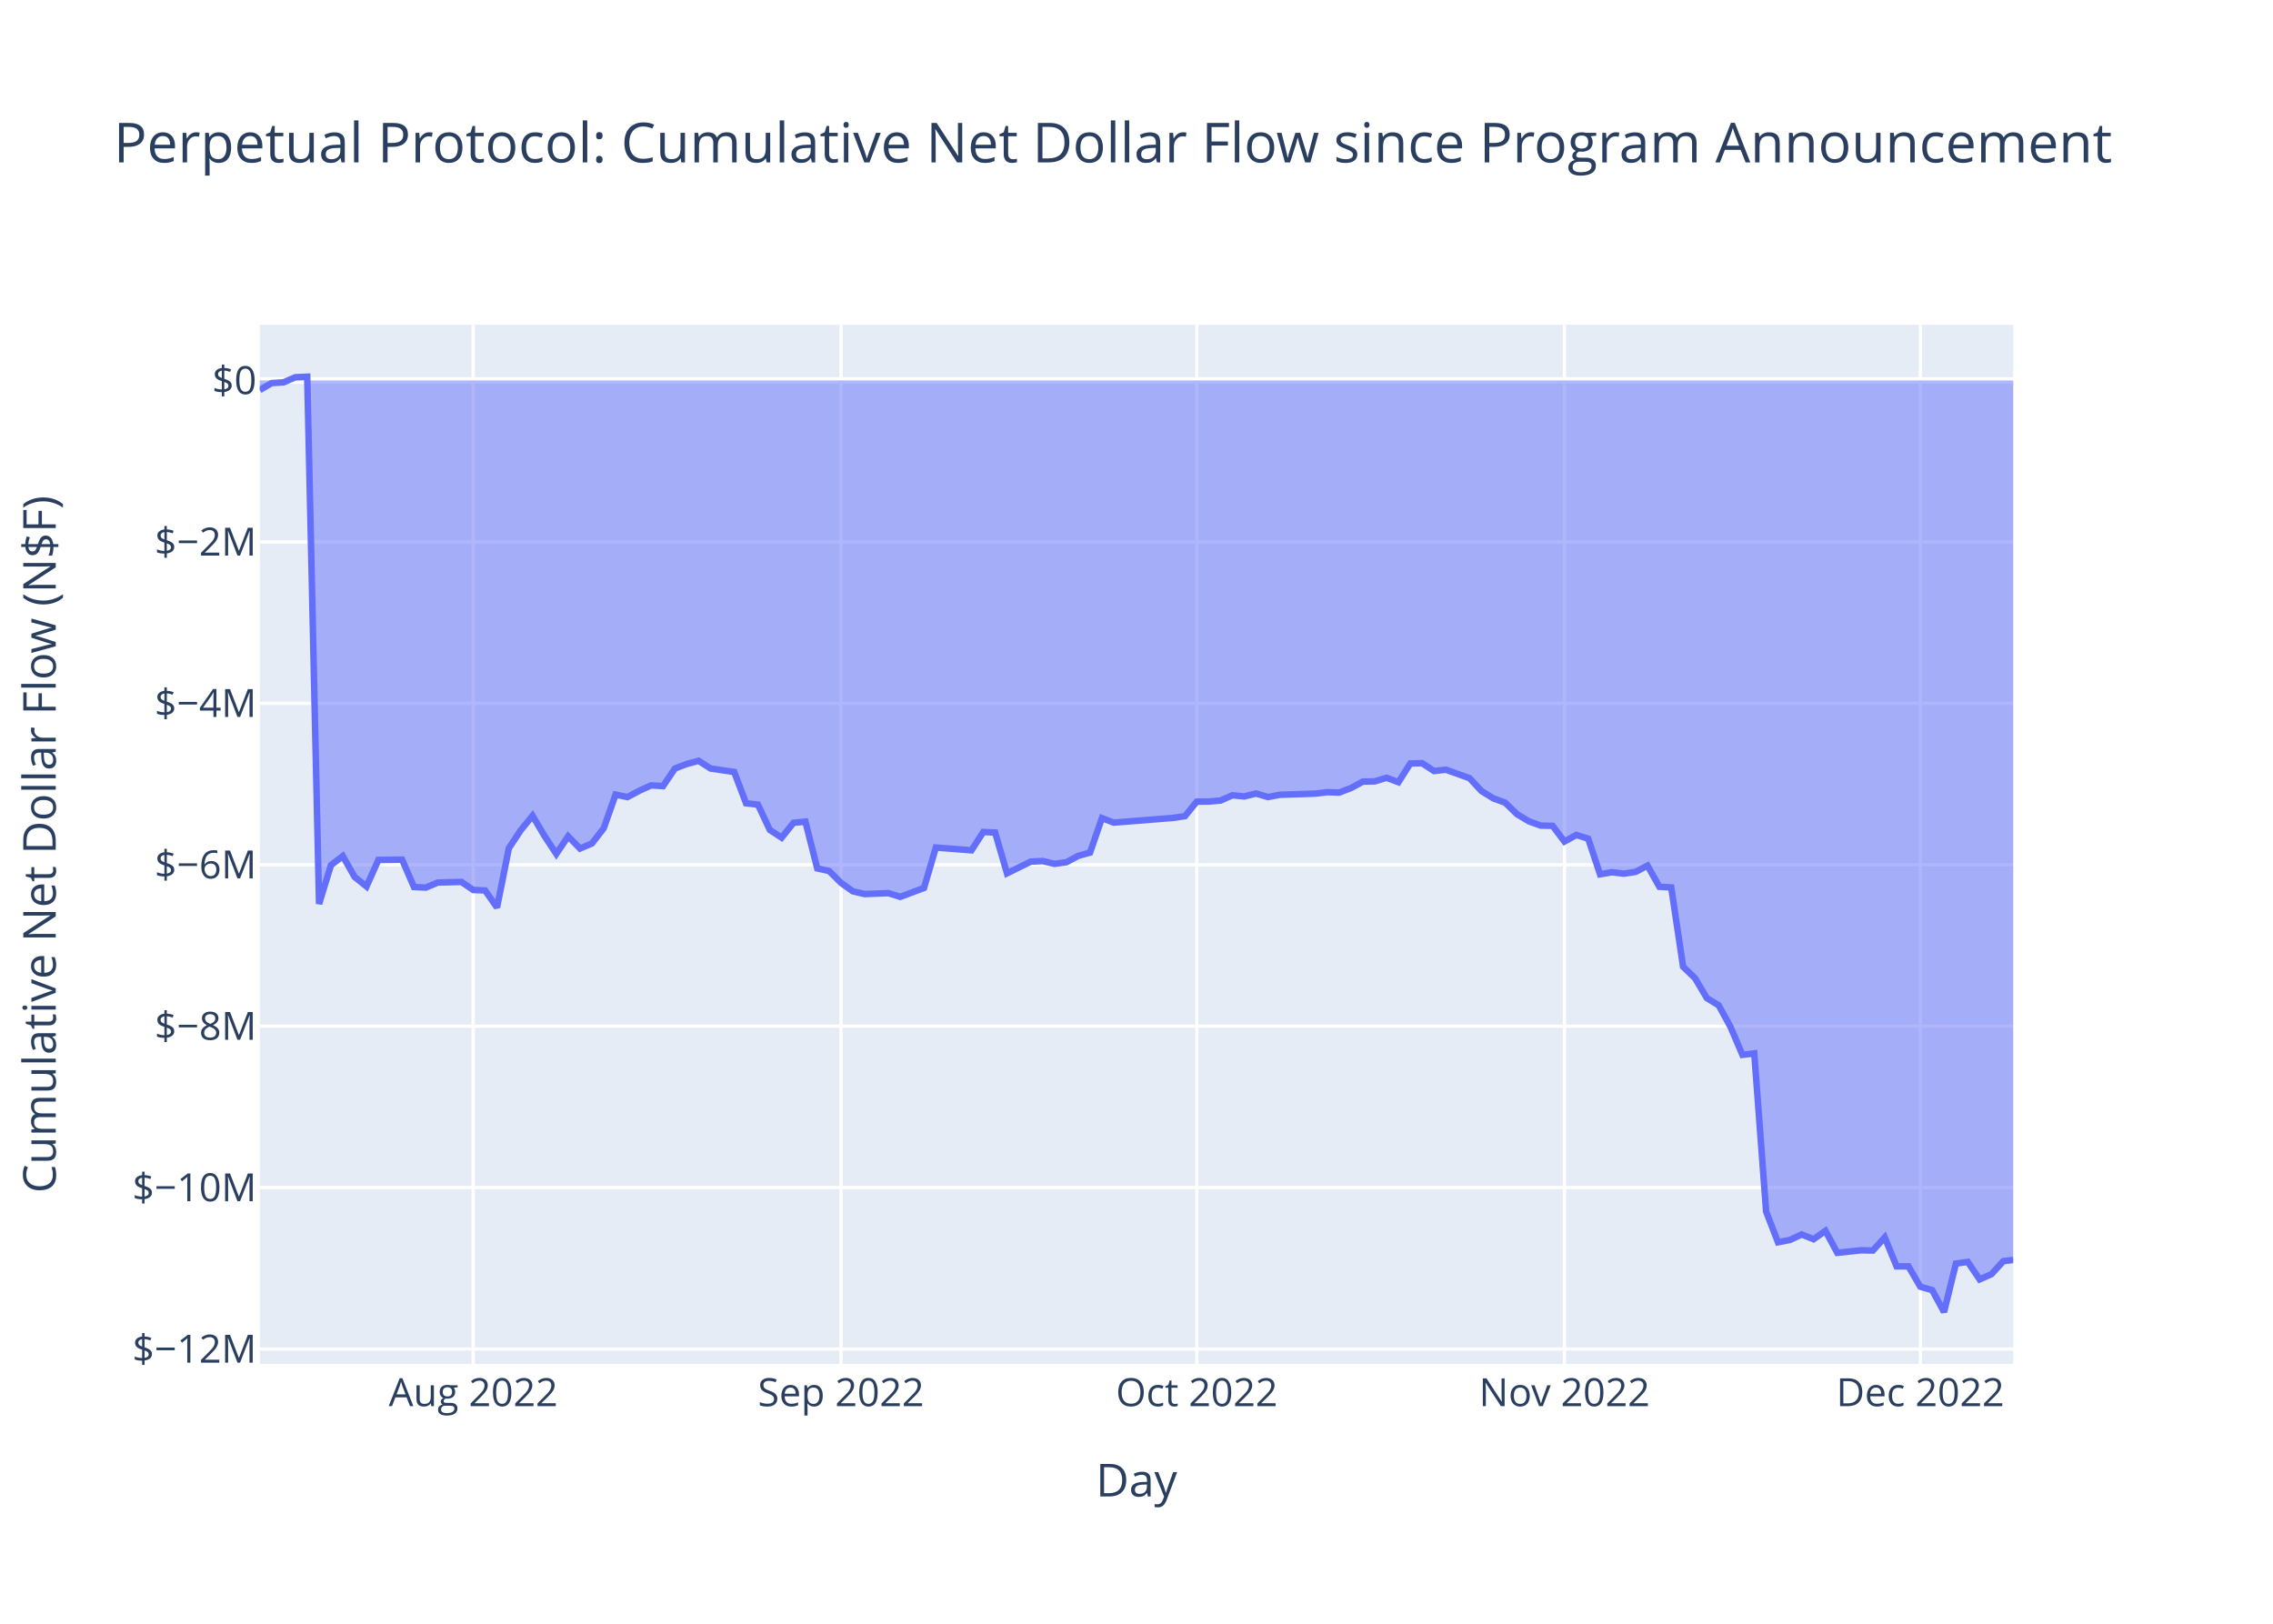
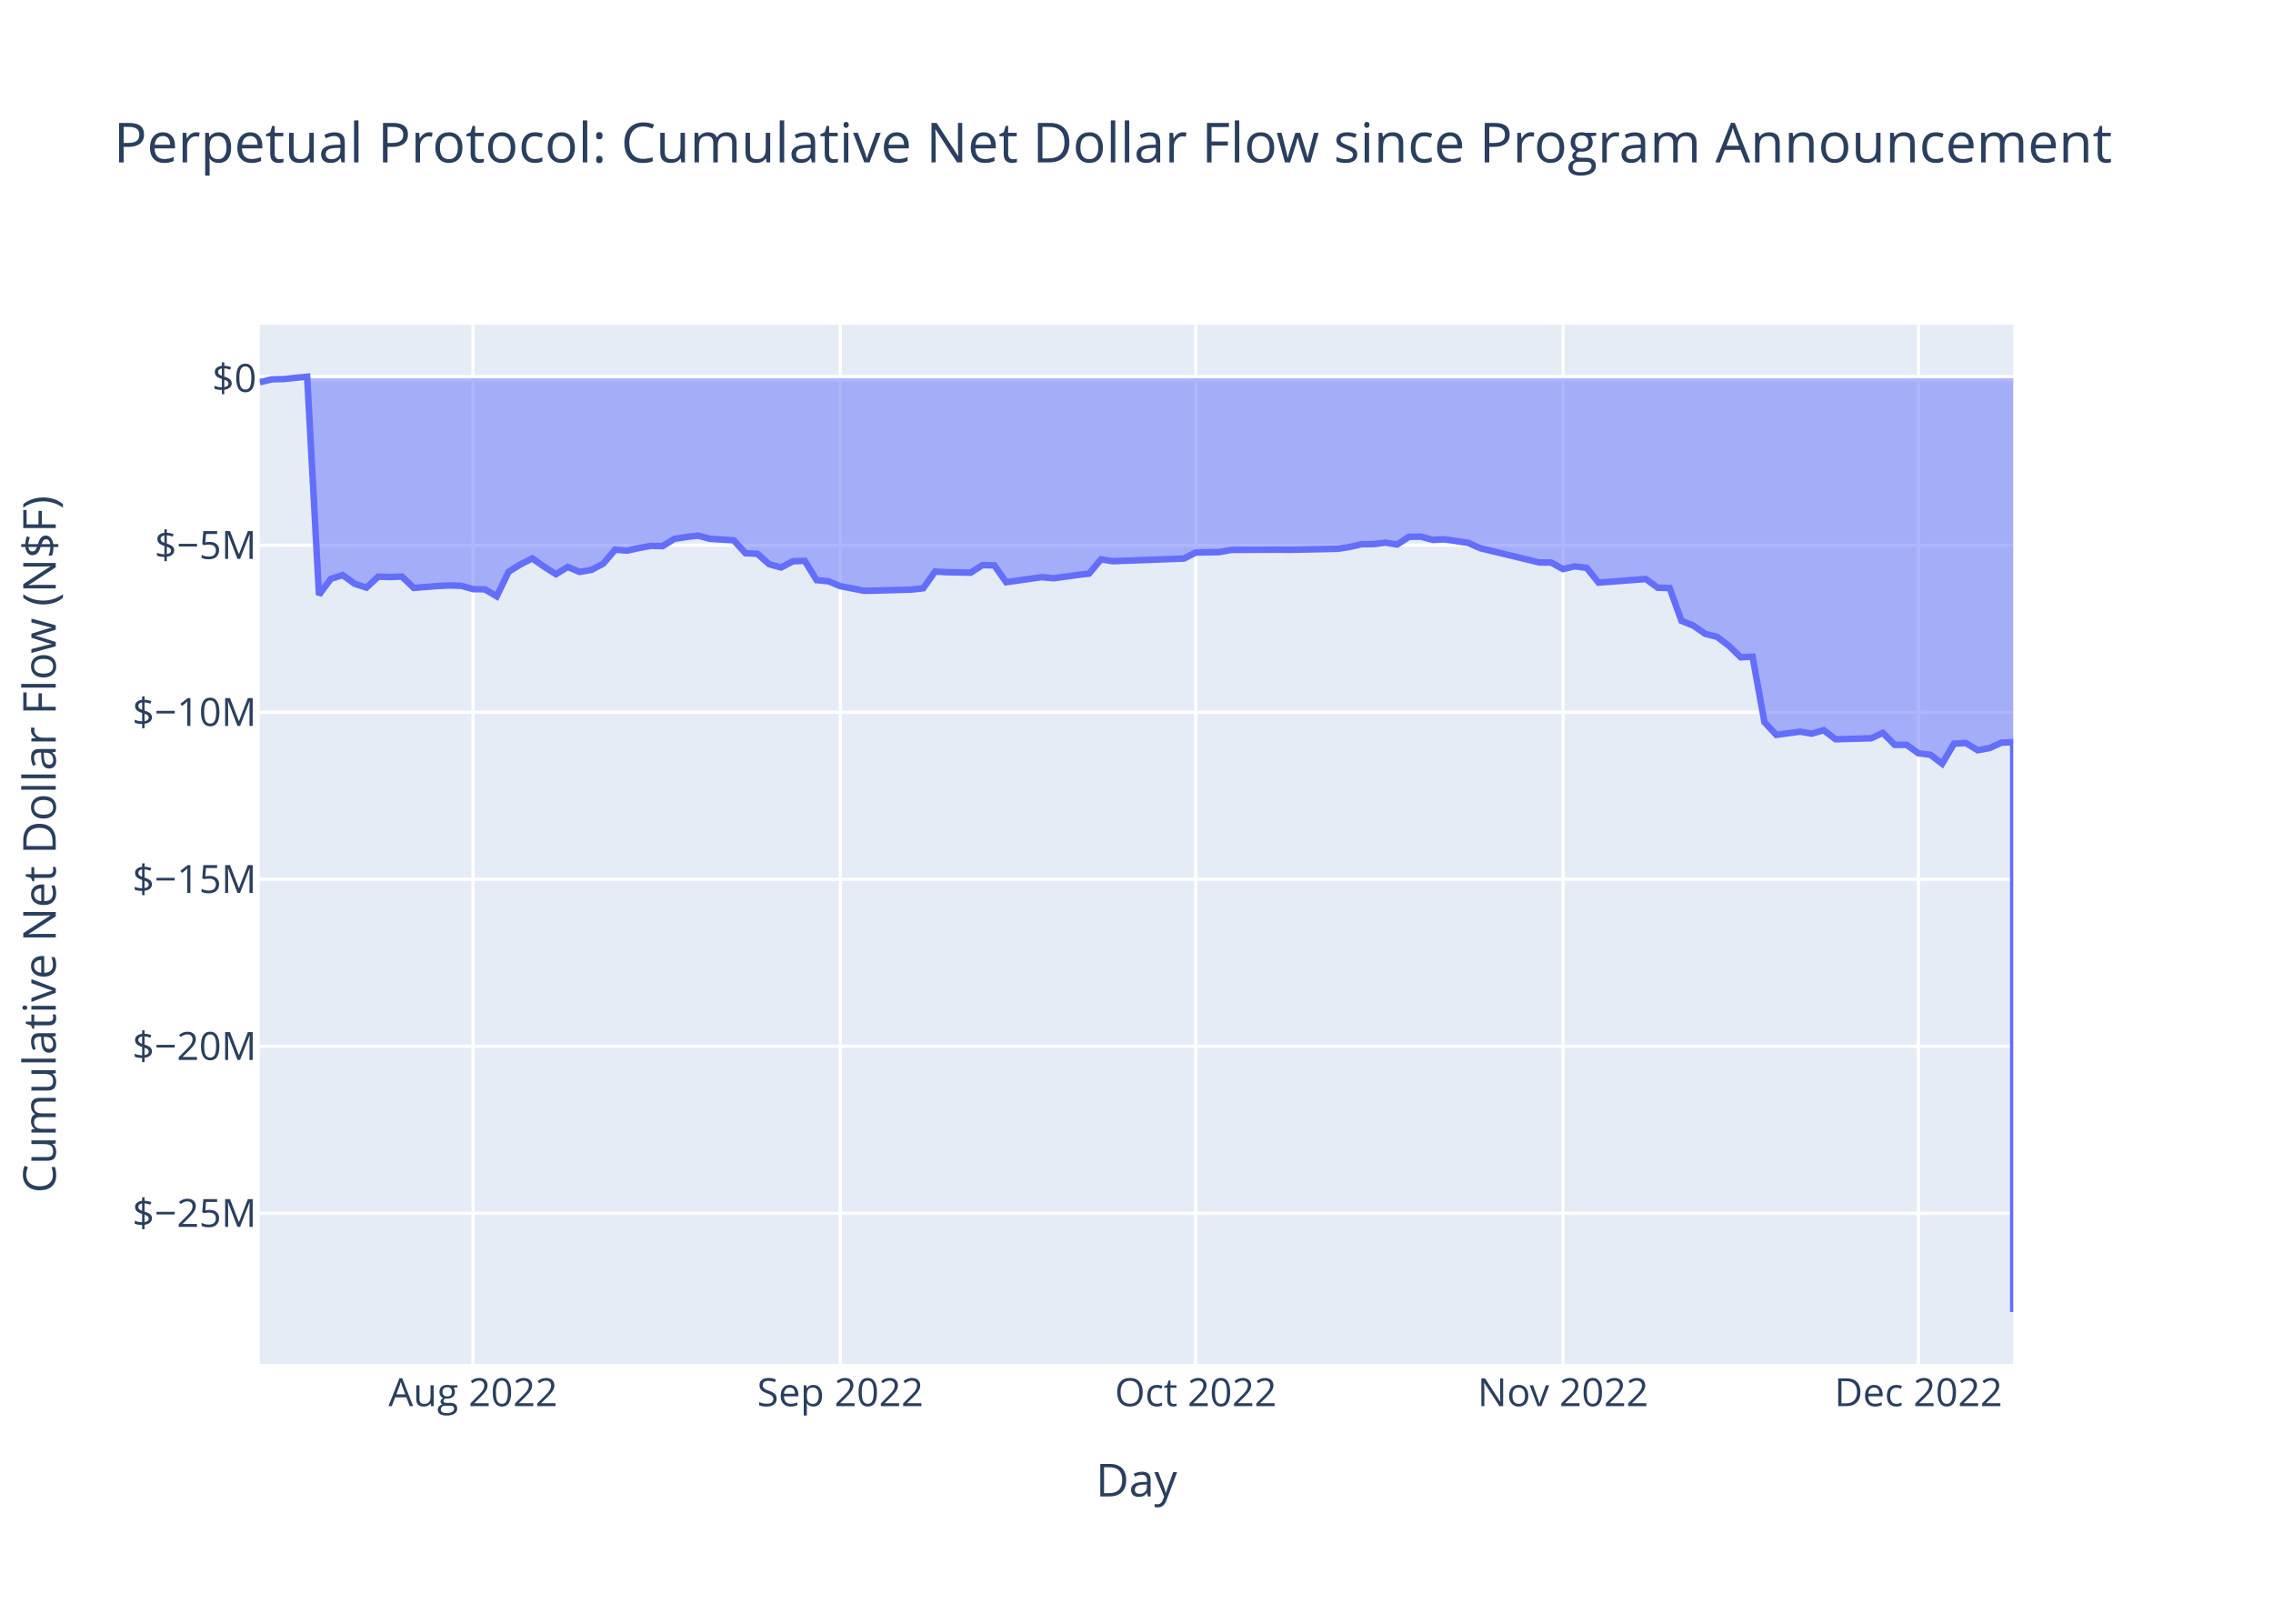
<svg xmlns="http://www.w3.org/2000/svg" class="main-svg" width="700" height="500" style="" viewBox="0 0 700 500">
  <rect x="0" y="0" width="700" height="500" style="fill: rgb(255, 255, 255); fill-opacity: 1;" />
-   <defs id="defs-3860bc">
+   <defs id="defs-3bd03b">
    <g class="clips">
-       <clipPath id="clip3860bcxyplot" class="plotclip">
+       <clipPath id="clip3bd03bxyplot" class="plotclip">
        <rect width="540" height="320" />
      </clipPath>
-       <clipPath class="axesclip" id="clip3860bcx">
+       <clipPath class="axesclip" id="clip3bd03bx">
        <rect x="80" y="0" width="540" height="500" />
      </clipPath>
-       <clipPath class="axesclip" id="clip3860bcy">
+       <clipPath class="axesclip" id="clip3bd03by">
        <rect x="0" y="100" width="700" height="320" />
      </clipPath>
-       <clipPath class="axesclip" id="clip3860bcxy">
+       <clipPath class="axesclip" id="clip3bd03bxy">
        <rect x="80" y="100" width="540" height="320" />
      </clipPath>
    </g>
    <g class="gradients" />
    <g class="patterns" />
  </defs>
  <g class="bglayer">
    <rect class="bg" x="80" y="100" width="540" height="320" style="fill: rgb(229, 236, 246); fill-opacity: 1; stroke-width: 0;" />
  </g>
  <g class="layer-below">
    <g class="imagelayer" />
    <g class="shapelayer" />
  </g>
  <g class="cartesianlayer">
    <g class="subplot xy">
      <g class="layer-subplot">
        <g class="shapelayer" />
        <g class="imagelayer" />
      </g>
      <g class="minor-gridlayer">
        <g class="x" />
        <g class="y" />
      </g>
      <g class="gridlayer">
        <g class="x">
-           <path class="xgrid crisp" transform="translate(145.75,0)" d="M0,100v320" style="stroke: rgb(255, 255, 255); stroke-opacity: 1; stroke-width: 1px;" />
-           <path class="xgrid crisp" transform="translate(258.99,0)" d="M0,100v320" style="stroke: rgb(255, 255, 255); stroke-opacity: 1; stroke-width: 1px;" />
-           <path class="xgrid crisp" transform="translate(368.57,0)" d="M0,100v320" style="stroke: rgb(255, 255, 255); stroke-opacity: 1; stroke-width: 1px;" />
-           <path class="xgrid crisp" transform="translate(481.8,0)" d="M0,100v320" style="stroke: rgb(255, 255, 255); stroke-opacity: 1; stroke-width: 1px;" />
-           <path class="xgrid crisp" transform="translate(591.39,0)" d="M0,100v320" style="stroke: rgb(255, 255, 255); stroke-opacity: 1; stroke-width: 1px;" />
+           <path class="xgrid crisp" transform="translate(145.68,0)" d="M0,100v320" style="stroke: rgb(255, 255, 255); stroke-opacity: 1; stroke-width: 1px;" />
+           <path class="xgrid crisp" transform="translate(258.78,0)" d="M0,100v320" style="stroke: rgb(255, 255, 255); stroke-opacity: 1; stroke-width: 1px;" />
+           <path class="xgrid crisp" transform="translate(368.24,0)" d="M0,100v320" style="stroke: rgb(255, 255, 255); stroke-opacity: 1; stroke-width: 1px;" />
+           <path class="xgrid crisp" transform="translate(481.35,0)" d="M0,100v320" style="stroke: rgb(255, 255, 255); stroke-opacity: 1; stroke-width: 1px;" />
+           <path class="xgrid crisp" transform="translate(590.81,0)" d="M0,100v320" style="stroke: rgb(255, 255, 255); stroke-opacity: 1; stroke-width: 1px;" />
        </g>
        <g class="y">
-           <path class="ygrid crisp" transform="translate(0,415.4)" d="M80,0h540" style="stroke: rgb(255, 255, 255); stroke-opacity: 1; stroke-width: 1px;" />
-           <path class="ygrid crisp" transform="translate(0,365.7)" d="M80,0h540" style="stroke: rgb(255, 255, 255); stroke-opacity: 1; stroke-width: 1px;" />
-           <path class="ygrid crisp" transform="translate(0,315.99)" d="M80,0h540" style="stroke: rgb(255, 255, 255); stroke-opacity: 1; stroke-width: 1px;" />
-           <path class="ygrid crisp" transform="translate(0,266.28)" d="M80,0h540" style="stroke: rgb(255, 255, 255); stroke-opacity: 1; stroke-width: 1px;" />
-           <path class="ygrid crisp" transform="translate(0,216.57)" d="M80,0h540" style="stroke: rgb(255, 255, 255); stroke-opacity: 1; stroke-width: 1px;" />
-           <path class="ygrid crisp" transform="translate(0,166.87)" d="M80,0h540" style="stroke: rgb(255, 255, 255); stroke-opacity: 1; stroke-width: 1px;" />
+           <path class="ygrid crisp" transform="translate(0,373.6)" d="M80,0h540" style="stroke: rgb(255, 255, 255); stroke-opacity: 1; stroke-width: 1px;" />
+           <path class="ygrid crisp" transform="translate(0,322.18)" d="M80,0h540" style="stroke: rgb(255, 255, 255); stroke-opacity: 1; stroke-width: 1px;" />
+           <path class="ygrid crisp" transform="translate(0,270.75)" d="M80,0h540" style="stroke: rgb(255, 255, 255); stroke-opacity: 1; stroke-width: 1px;" />
+           <path class="ygrid crisp" transform="translate(0,219.33)" d="M80,0h540" style="stroke: rgb(255, 255, 255); stroke-opacity: 1; stroke-width: 1px;" />
+           <path class="ygrid crisp" transform="translate(0,167.9)" d="M80,0h540" style="stroke: rgb(255, 255, 255); stroke-opacity: 1; stroke-width: 1px;" />
        </g>
      </g>
      <g class="zerolinelayer">
-         <path class="yzl zl crisp" transform="translate(0,117.16)" d="M80,0h540" style="stroke: rgb(255, 255, 255); stroke-opacity: 1; stroke-width: 2px;" />
+         <path class="yzl zl crisp" transform="translate(0,116.48)" d="M80,0h540" style="stroke: rgb(255, 255, 255); stroke-opacity: 1; stroke-width: 2px;" />
      </g>
      <path class="xlines-below" />
      <path class="ylines-below" />
      <g class="overlines-below" />
      <g class="xaxislayer-below" />
      <g class="yaxislayer-below" />
      <g class="overaxes-below" />
-       <g class="plot" transform="translate(80,100)" clip-path="url(#clip3860bcxyplot)">
+       <g class="plot" transform="translate(80,100)" clip-path="url(#clip3bd03bxyplot)">
        <g class="scatterlayer mlayer">
-           <g class="trace scatter trace285a5b" style="stroke-miterlimit: 2;">
+           <g class="trace scatter trace27822d" style="stroke-miterlimit: 2;">
            <g class="fills">
              <g>
-                 <path class="js-fill" d="M540,17.16L0,17.16L0,20.11L3.65,17.97L7.31,17.74L10.96,16.16L14.61,16L18.26,178.35L21.92,166.41L25.57,163.61L29.22,170.05L32.87,172.96L36.53,164.79L43.83,164.71L47.49,173.14L51.14,173.32L54.79,171.77L62.1,171.57L65.75,174.06L69.4,174.2L73.06,179.44L76.71,161.19L80.36,155.67L84.01,151.2L87.67,157.39L91.32,162.94L94.97,157.53L98.62,161.29L102.28,159.73L105.93,155.04L109.58,144.68L113.24,145.45L116.89,143.49L120.54,141.84L124.19,142.08L127.85,136.65L131.5,135.26L135.15,134.27L138.81,136.64L146.11,137.72L149.76,147.35L153.42,147.78L157.07,155.55L160.72,157.94L164.37,153.37L168.03,153.01L171.68,167.4L175.33,168.21L178.99,171.85L182.64,174.46L186.29,175.31L193.6,175.03L197.25,176.17L204.56,173.43L208.21,160.98L219.17,161.84L222.82,156.2L226.47,156.37L230.12,168.93L237.43,165.32L241.08,165.14L244.74,166L248.39,165.51L252.04,163.56L255.69,162.54L259.35,151.92L263,153.31L281.26,151.86L284.92,151.32L288.57,146.84L292.22,146.82L295.87,146.52L299.53,144.9L303.18,145.25L306.83,144.35L310.49,145.44L314.14,144.74L325.1,144.38L328.75,143.94L332.4,144.06L336.05,142.67L339.71,140.68L343.36,140.61L347.01,139.5L350.67,140.86L354.32,135.1L357.97,135.01L361.62,137.42L365.28,137.02L372.58,139.63L376.24,143.58L379.89,145.84L383.54,147.17L387.19,150.72L390.85,152.91L394.5,154.23L398.15,154.3L401.8,159.13L405.46,157.11L409.11,158.26L412.76,169.22L416.42,168.59L420.07,169.04L423.72,168.47L427.37,166.55L431.03,173.06L434.68,173.27L438.33,197.69L441.99,201.19L445.64,207.34L449.29,209.57L452.94,216.23L456.6,224.82L460.25,224.38L463.9,273.08L467.55,282.52L471.21,281.83L474.86,280.13L478.51,281.59L482.17,279.02L485.82,285.78L493.12,285L496.78,285.08L500.43,281.05L504.08,289.95L507.73,289.96L511.39,296.22L515.04,297.27L518.69,304L522.35,289.09L526,288.58L529.65,293.96L533.3,292.35L536.96,288.35L540,287.97" style="fill: rgb(99, 110, 250); fill-opacity: 0.5; stroke-width: 0;" />
+                 <path class="js-fill" d="M540,16.48L0,16.48L0,17.7L3.65,16.82L7.3,16.72L14.59,16L18.24,83.18L21.89,78.24L25.54,77.08L29.19,79.75L32.84,80.95L36.49,77.57L40.14,77.7L43.78,77.54L47.43,81.03L54.73,80.46L58.38,80.28L62.03,80.38L65.68,81.41L69.32,81.47L72.97,83.63L76.62,76.08L80.27,73.8L83.92,71.95L87.57,74.51L91.22,76.81L94.86,74.57L98.51,76.12L102.16,75.48L105.81,73.54L109.46,69.25L113.11,69.57L116.76,68.76L120.41,68.08L124.05,68.17L127.7,65.93L131.35,65.35L135,64.94L138.65,65.92L145.95,66.37L149.59,70.36L153.24,70.53L156.89,73.75L160.54,74.74L164.19,72.84L167.84,72.7L171.49,78.65L175.14,78.99L178.78,80.49L186.08,81.93L189.73,81.87L200.68,81.56L204.32,81.15L207.97,76L211.62,76.2L218.92,76.35L222.57,74.02L226.22,74.09L229.86,79.28L240.81,77.72L244.46,78.07L251.76,77.06L255.41,76.64L259.05,72.24L262.7,72.82L284.59,72L288.24,70.14L295.54,70.01L299.19,69.34L313.78,69.27L317.43,69.31L332.03,68.99L335.68,68.42L339.32,67.59L342.97,67.56L346.62,67.11L350.27,67.67L353.92,65.29L357.57,65.25L361.22,66.24L364.86,66.08L372.16,67.16L375.81,68.8L394.05,73.2L397.7,73.23L401.35,75.23L405,74.39L408.65,74.87L412.3,79.41L426.89,78.3L430.54,80.99L434.19,81.08L437.84,91.19L441.49,92.64L445.14,95.18L448.78,96.1L452.43,98.86L456.08,102.41L459.73,102.23L463.38,122.38L467.03,126.29L474.32,125.3L477.97,125.91L481.62,124.84L485.27,127.64L496.22,127.35L499.86,125.68L503.51,129.37L507.16,129.37L510.81,131.96L514.46,132.4L518.11,135.18L521.76,129.01L525.41,128.8L529.05,131.02L532.7,130.36L536.35,128.7L540,128.54L540,304" style="fill: rgb(99, 110, 250); fill-opacity: 0.5; stroke-width: 0;" />
              </g>
            </g>
            <g class="errorbars" />
            <g class="lines">
-               <path class="js-line" d="M0,20.11L3.65,17.97L7.31,17.74L10.96,16.16L14.61,16L18.26,178.35L21.92,166.41L25.57,163.61L29.22,170.05L32.87,172.96L36.53,164.79L43.83,164.71L47.49,173.14L51.14,173.32L54.79,171.77L62.1,171.57L65.75,174.06L69.4,174.2L73.06,179.44L76.71,161.19L80.36,155.67L84.01,151.2L87.67,157.39L91.32,162.94L94.97,157.53L98.62,161.29L102.28,159.73L105.93,155.04L109.58,144.68L113.24,145.45L116.89,143.49L120.54,141.84L124.19,142.08L127.85,136.65L131.5,135.26L135.15,134.27L138.81,136.64L146.11,137.72L149.76,147.35L153.42,147.78L157.07,155.55L160.72,157.94L164.37,153.37L168.03,153.01L171.68,167.4L175.33,168.21L178.99,171.85L182.64,174.46L186.29,175.31L193.6,175.03L197.25,176.17L204.56,173.43L208.21,160.98L219.17,161.84L222.82,156.2L226.47,156.37L230.12,168.93L237.43,165.32L241.08,165.14L244.74,166L248.39,165.51L252.04,163.56L255.69,162.54L259.35,151.92L263,153.31L281.26,151.86L284.92,151.32L288.57,146.84L292.22,146.82L295.87,146.52L299.53,144.9L303.18,145.25L306.83,144.35L310.49,145.44L314.14,144.74L325.1,144.38L328.75,143.94L332.4,144.06L336.05,142.67L339.71,140.68L343.36,140.61L347.01,139.5L350.67,140.86L354.32,135.1L357.97,135.01L361.62,137.42L365.28,137.02L372.58,139.63L376.24,143.58L379.89,145.84L383.54,147.17L387.19,150.72L390.85,152.91L394.5,154.23L398.15,154.3L401.8,159.13L405.46,157.11L409.11,158.26L412.76,169.22L416.42,168.59L420.07,169.04L423.72,168.47L427.37,166.55L431.03,173.06L434.68,173.27L438.33,197.69L441.99,201.19L445.64,207.34L449.29,209.57L452.94,216.23L456.6,224.82L460.25,224.38L463.9,273.08L467.55,282.52L471.21,281.83L474.86,280.13L478.51,281.59L482.17,279.02L485.82,285.78L493.12,285L496.78,285.08L500.43,281.05L504.08,289.95L507.73,289.96L511.39,296.22L515.04,297.27L518.69,304L522.35,289.09L526,288.58L529.65,293.96L533.3,292.35L536.96,288.35L540,287.97" style="vector-effect: non-scaling-stroke; fill: none; stroke: rgb(99, 110, 250); stroke-opacity: 1; stroke-width: 2px; opacity: 1;" />
+               <path class="js-line" d="M0,17.7L3.65,16.82L7.3,16.72L14.59,16L18.24,83.18L21.89,78.24L25.54,77.08L29.19,79.75L32.84,80.95L36.49,77.57L40.14,77.7L43.78,77.54L47.43,81.03L54.73,80.46L58.38,80.28L62.03,80.38L65.68,81.41L69.32,81.47L72.97,83.63L76.62,76.08L80.27,73.8L83.92,71.95L87.57,74.51L91.22,76.81L94.86,74.57L98.51,76.12L102.16,75.48L105.81,73.54L109.46,69.25L113.11,69.57L116.76,68.76L120.41,68.08L124.05,68.17L127.7,65.93L131.35,65.35L135,64.94L138.65,65.92L145.95,66.37L149.59,70.36L153.24,70.53L156.89,73.75L160.54,74.74L164.19,72.84L167.84,72.7L171.49,78.65L175.14,78.99L178.78,80.49L186.08,81.93L189.73,81.87L200.68,81.56L204.32,81.15L207.97,76L211.62,76.2L218.92,76.35L222.57,74.02L226.22,74.09L229.86,79.28L240.81,77.72L244.46,78.07L251.76,77.06L255.41,76.64L259.05,72.24L262.7,72.82L284.59,72L288.24,70.14L295.54,70.01L299.19,69.34L313.78,69.27L317.43,69.31L332.03,68.99L335.68,68.42L339.32,67.59L342.97,67.56L346.62,67.11L350.27,67.67L353.92,65.29L357.57,65.25L361.22,66.24L364.86,66.08L372.16,67.16L375.81,68.8L394.05,73.2L397.7,73.23L401.35,75.23L405,74.39L408.65,74.87L412.3,79.41L426.89,78.3L430.54,80.99L434.19,81.08L437.84,91.19L441.49,92.64L445.14,95.18L448.78,96.1L452.43,98.86L456.08,102.41L459.73,102.23L463.38,122.38L467.03,126.29L474.32,125.3L477.97,125.91L481.62,124.84L485.27,127.64L496.22,127.35L499.86,125.68L503.51,129.37L507.16,129.37L510.81,131.96L514.46,132.4L518.11,135.18L521.76,129.01L525.41,128.8L529.05,131.02L532.7,130.36L536.35,128.7L540,128.54L540,304" style="vector-effect: non-scaling-stroke; fill: none; stroke: rgb(99, 110, 250); stroke-opacity: 1; stroke-width: 2px; opacity: 1;" />
            </g>
            <g class="points" />
            <g class="text" />
          </g>
        </g>
      </g>
      <g class="overplot" />
      <path class="xlines-above crisp" d="M0,0" style="fill: none;" />
      <path class="ylines-above crisp" d="M0,0" style="fill: none;" />
      <g class="overlines-above" />
      <g class="xaxislayer-above">
        <g class="xtick">
-           <text text-anchor="middle" x="0" y="433" transform="translate(145.75,0)" style="font-family: 'Open Sans', verdana, arial, sans-serif; font-size: 12px; fill: rgb(42, 63, 95); fill-opacity: 1; white-space: pre; opacity: 1;">Aug 2022</text>
+           <text text-anchor="middle" x="0" y="433" transform="translate(145.68,0)" style="font-family: 'Open Sans', verdana, arial, sans-serif; font-size: 12px; fill: rgb(42, 63, 95); fill-opacity: 1; white-space: pre; opacity: 1;">Aug 2022</text>
        </g>
        <g class="xtick">
-           <text text-anchor="middle" x="0" y="433" style="font-family: 'Open Sans', verdana, arial, sans-serif; font-size: 12px; fill: rgb(42, 63, 95); fill-opacity: 1; white-space: pre; opacity: 1;" transform="translate(258.99,0)">Sep 2022</text>
+           <text text-anchor="middle" x="0" y="433" style="font-family: 'Open Sans', verdana, arial, sans-serif; font-size: 12px; fill: rgb(42, 63, 95); fill-opacity: 1; white-space: pre; opacity: 1;" transform="translate(258.78,0)">Sep 2022</text>
        </g>
        <g class="xtick">
-           <text text-anchor="middle" x="0" y="433" style="font-family: 'Open Sans', verdana, arial, sans-serif; font-size: 12px; fill: rgb(42, 63, 95); fill-opacity: 1; white-space: pre; opacity: 1;" transform="translate(368.57,0)">Oct 2022</text>
+           <text text-anchor="middle" x="0" y="433" style="font-family: 'Open Sans', verdana, arial, sans-serif; font-size: 12px; fill: rgb(42, 63, 95); fill-opacity: 1; white-space: pre; opacity: 1;" transform="translate(368.24,0)">Oct 2022</text>
        </g>
        <g class="xtick">
-           <text text-anchor="middle" x="0" y="433" style="font-family: 'Open Sans', verdana, arial, sans-serif; font-size: 12px; fill: rgb(42, 63, 95); fill-opacity: 1; white-space: pre; opacity: 1;" transform="translate(481.8,0)">Nov 2022</text>
+           <text text-anchor="middle" x="0" y="433" style="font-family: 'Open Sans', verdana, arial, sans-serif; font-size: 12px; fill: rgb(42, 63, 95); fill-opacity: 1; white-space: pre; opacity: 1;" transform="translate(481.35,0)">Nov 2022</text>
        </g>
        <g class="xtick">
-           <text text-anchor="middle" x="0" y="433" style="font-family: 'Open Sans', verdana, arial, sans-serif; font-size: 12px; fill: rgb(42, 63, 95); fill-opacity: 1; white-space: pre; opacity: 1;" transform="translate(591.39,0)">Dec 2022</text>
+           <text text-anchor="middle" x="0" y="433" style="font-family: 'Open Sans', verdana, arial, sans-serif; font-size: 12px; fill: rgb(42, 63, 95); fill-opacity: 1; white-space: pre; opacity: 1;" transform="translate(590.81,0)">Dec 2022</text>
        </g>
      </g>
      <g class="yaxislayer-above">
        <g class="ytick">
-           <text text-anchor="end" x="79" y="4.2" transform="translate(0,415.4)" style="font-family: 'Open Sans', verdana, arial, sans-serif; font-size: 12px; fill: rgb(42, 63, 95); fill-opacity: 1; white-space: pre; opacity: 1;">$−12M</text>
+           <text text-anchor="end" x="79" y="4.2" transform="translate(0,373.6)" style="font-family: 'Open Sans', verdana, arial, sans-serif; font-size: 12px; fill: rgb(42, 63, 95); fill-opacity: 1; white-space: pre; opacity: 1;">$−25M</text>
        </g>
        <g class="ytick">
-           <text text-anchor="end" x="79" y="4.2" style="font-family: 'Open Sans', verdana, arial, sans-serif; font-size: 12px; fill: rgb(42, 63, 95); fill-opacity: 1; white-space: pre; opacity: 1;" transform="translate(0,365.7)">$−10M</text>
+           <text text-anchor="end" x="79" y="4.2" style="font-family: 'Open Sans', verdana, arial, sans-serif; font-size: 12px; fill: rgb(42, 63, 95); fill-opacity: 1; white-space: pre; opacity: 1;" transform="translate(0,322.18)">$−20M</text>
        </g>
        <g class="ytick">
-           <text text-anchor="end" x="79" y="4.2" style="font-family: 'Open Sans', verdana, arial, sans-serif; font-size: 12px; fill: rgb(42, 63, 95); fill-opacity: 1; white-space: pre; opacity: 1;" transform="translate(0,315.99)">$−8M</text>
+           <text text-anchor="end" x="79" y="4.2" style="font-family: 'Open Sans', verdana, arial, sans-serif; font-size: 12px; fill: rgb(42, 63, 95); fill-opacity: 1; white-space: pre; opacity: 1;" transform="translate(0,270.75)">$−15M</text>
        </g>
        <g class="ytick">
-           <text text-anchor="end" x="79" y="4.2" style="font-family: 'Open Sans', verdana, arial, sans-serif; font-size: 12px; fill: rgb(42, 63, 95); fill-opacity: 1; white-space: pre; opacity: 1;" transform="translate(0,266.28)">$−6M</text>
+           <text text-anchor="end" x="79" y="4.2" style="font-family: 'Open Sans', verdana, arial, sans-serif; font-size: 12px; fill: rgb(42, 63, 95); fill-opacity: 1; white-space: pre; opacity: 1;" transform="translate(0,219.33)">$−10M</text>
        </g>
        <g class="ytick">
-           <text text-anchor="end" x="79" y="4.2" style="font-family: 'Open Sans', verdana, arial, sans-serif; font-size: 12px; fill: rgb(42, 63, 95); fill-opacity: 1; white-space: pre; opacity: 1;" transform="translate(0,216.57)">$−4M</text>
+           <text text-anchor="end" x="79" y="4.2" style="font-family: 'Open Sans', verdana, arial, sans-serif; font-size: 12px; fill: rgb(42, 63, 95); fill-opacity: 1; white-space: pre; opacity: 1;" transform="translate(0,167.9)">$−5M</text>
        </g>
        <g class="ytick">
-           <text text-anchor="end" x="79" y="4.2" style="font-family: 'Open Sans', verdana, arial, sans-serif; font-size: 12px; fill: rgb(42, 63, 95); fill-opacity: 1; white-space: pre; opacity: 1;" transform="translate(0,166.87)">$−2M</text>
-         </g>
-         <g class="ytick">
-           <text text-anchor="end" x="79" y="4.2" style="font-family: 'Open Sans', verdana, arial, sans-serif; font-size: 12px; fill: rgb(42, 63, 95); fill-opacity: 1; white-space: pre; opacity: 1;" transform="translate(0,117.16)">$0</text>
+           <text text-anchor="end" x="79" y="4.2" style="font-family: 'Open Sans', verdana, arial, sans-serif; font-size: 12px; fill: rgb(42, 63, 95); fill-opacity: 1; white-space: pre; opacity: 1;" transform="translate(0,116.48)">$0</text>
        </g>
      </g>
      <g class="overaxes-above" />
    </g>
  </g>
  <g class="polarlayer" />
  <g class="smithlayer" />
  <g class="ternarylayer" />
  <g class="geolayer" />
  <g class="funnelarealayer" />
  <g class="pielayer" />
  <g class="iciclelayer" />
  <g class="treemaplayer" />
  <g class="sunburstlayer" />
  <g class="glimages" />
-   <defs id="topdefs-3860bc">
+   <defs id="topdefs-3bd03b">
    <g class="clips" />
  </defs>
  <g class="layer-above">
    <g class="imagelayer" />
    <g class="shapelayer" />
  </g>
  <g class="infolayer">
    <g class="g-gtitle">
      <text class="gtitle" x="35" y="50" text-anchor="start" dy="0em" style="font-family: 'Open Sans', verdana, arial, sans-serif; font-size: 17px; fill: rgb(42, 63, 95); opacity: 1; font-weight: normal; white-space: pre;">Perpetual Protocol: Cumulative Net Dollar Flow since Program Announcement</text>
    </g>
    <g class="g-xtitle">
      <text class="xtitle" x="350" y="460.8" text-anchor="middle" style="font-family: 'Open Sans', verdana, arial, sans-serif; font-size: 14px; fill: rgb(42, 63, 95); opacity: 1; font-weight: normal; white-space: pre;">Day</text>
    </g>
    <g class="g-ytitle">
      <text class="ytitle" transform="rotate(-90,17.16875,260)" x="17.169" y="260" text-anchor="middle" style="font-family: 'Open Sans', verdana, arial, sans-serif; font-size: 14px; fill: rgb(42, 63, 95); opacity: 1; font-weight: normal; white-space: pre;">Cumulative Net Dollar Flow (N$F)</text>
    </g>
  </g>
</svg>
